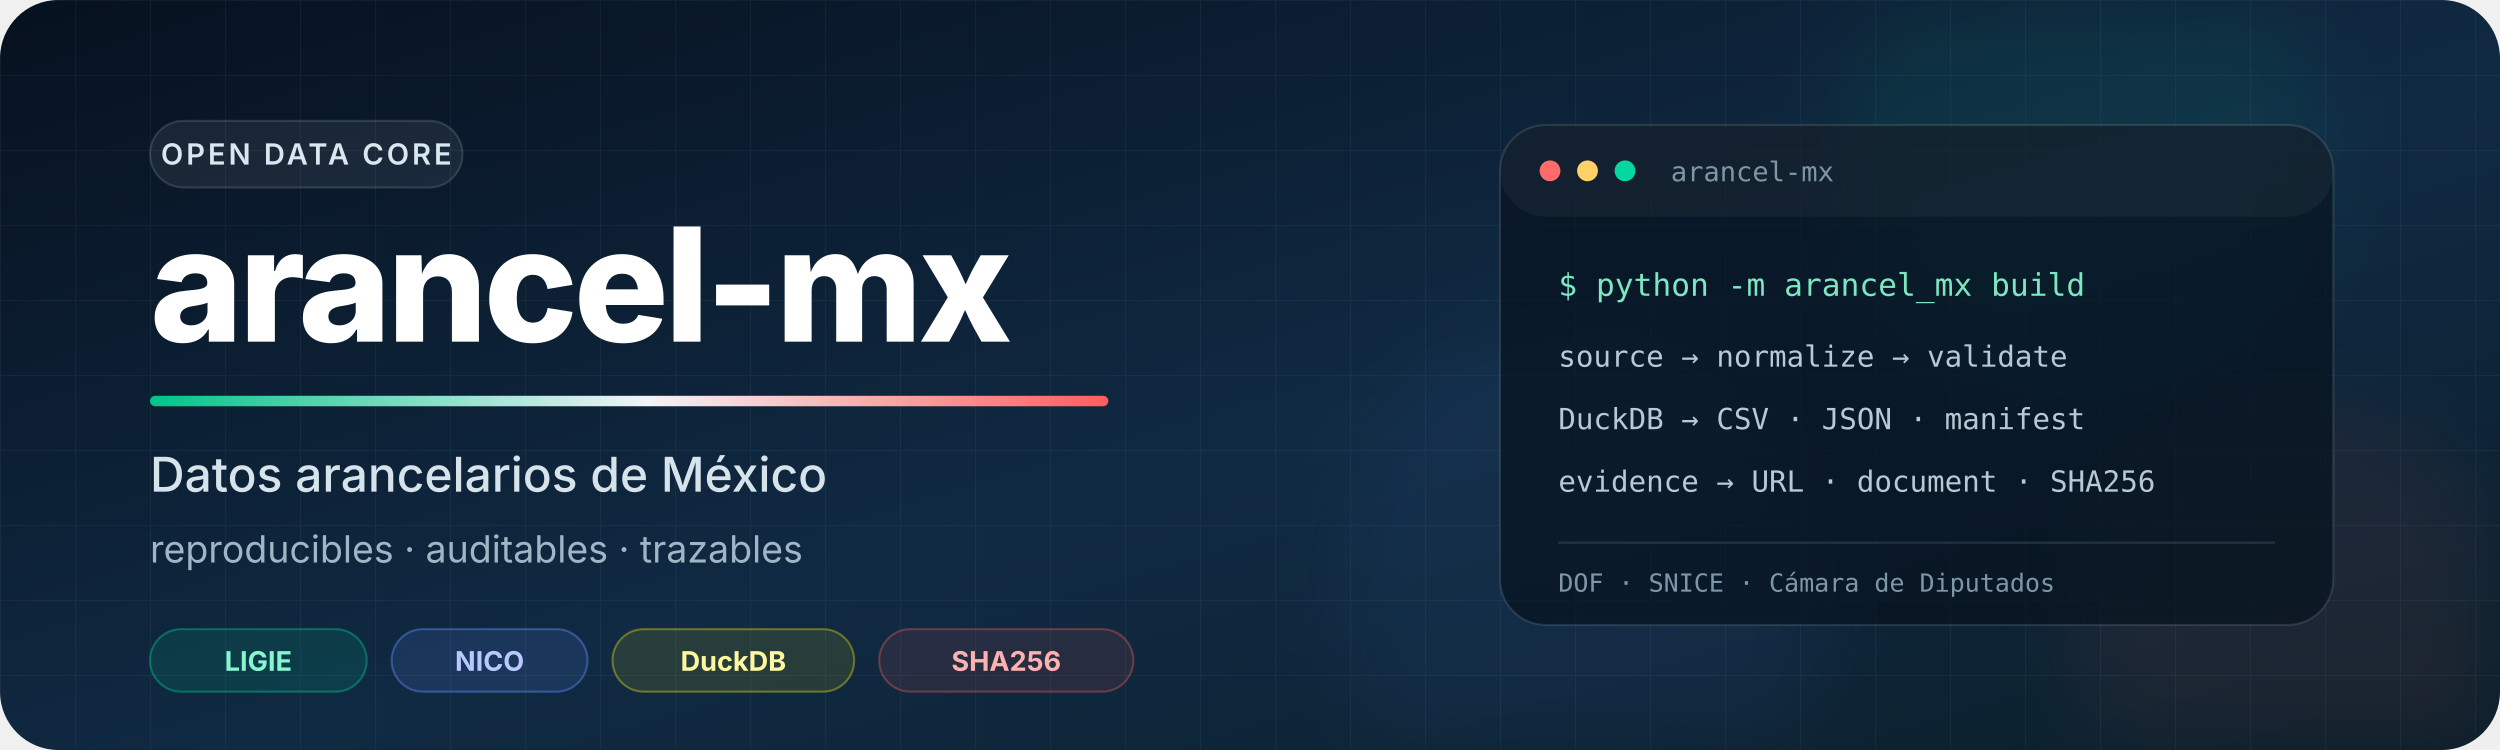
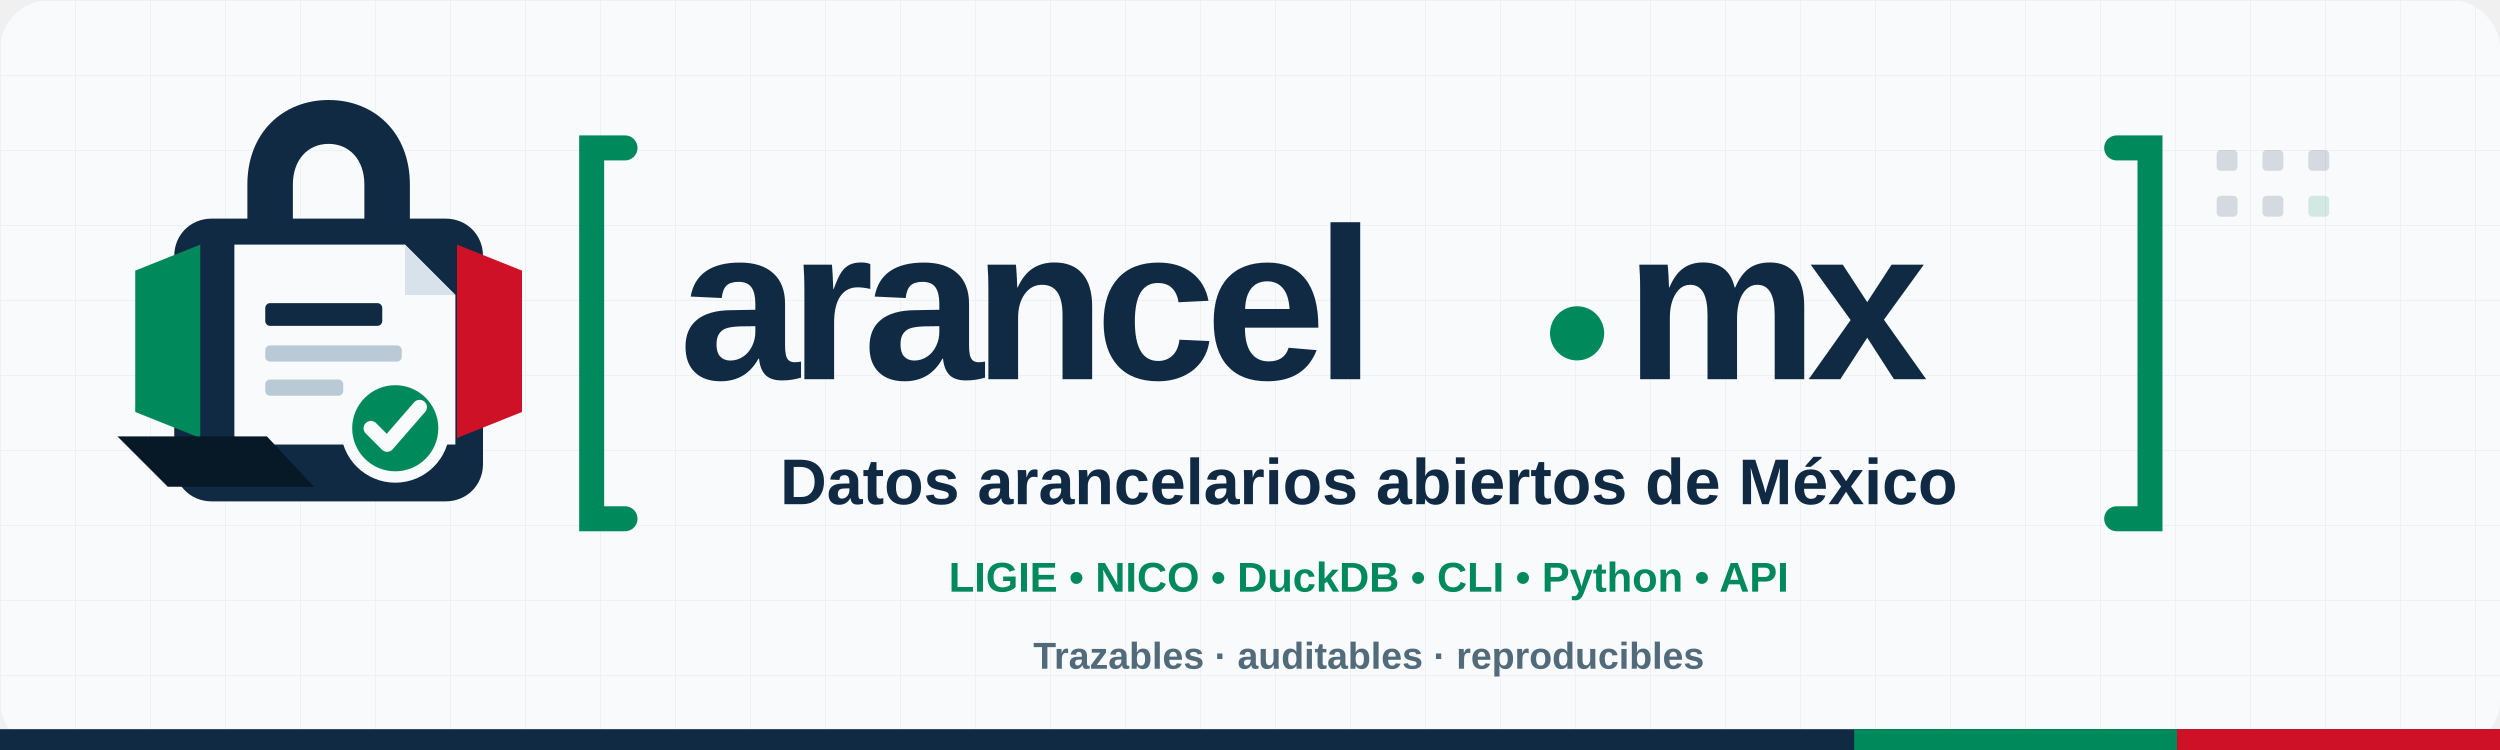
- <svg xmlns="http://www.w3.org/2000/svg" width="1200" height="360" viewBox="0 0 1200 360" role="img" aria-labelledby="title desc">
+ <svg xmlns="http://www.w3.org/2000/svg" viewBox="0 0 1200 360" role="img" aria-labelledby="title desc">
  <defs>
-     <linearGradient id="bg" x1="0" y1="0" x2="1" y2="1">
-       <stop offset="0" stop-color="#07111f" />
-       <stop offset="0.55" stop-color="#102a43" />
-       <stop offset="1" stop-color="#0b1f2a" />
-     </linearGradient>
-     <linearGradient id="accent" x1="0" y1="0" x2="1" y2="0">
-       <stop offset="0" stop-color="#00c389" />
-       <stop offset="0.52" stop-color="#f2f4f8" />
-       <stop offset="1" stop-color="#ff5c5c" />
-     </linearGradient>
-     <filter id="glow" x="-50%" y="-50%" width="200%" height="200%">
-       <feGaussianBlur stdDeviation="18" />
-     </filter>
    <pattern id="grid" width="36" height="36" patternUnits="userSpaceOnUse">
-       <path d="M36 0H0V36" fill="none" stroke="#8fb3c9" stroke-opacity="0.07" stroke-width="1" />
+       <path d="M36 0H0V36" fill="none" stroke="#102A43" stroke-opacity=".045" />
    </pattern>
  </defs>
-   <rect width="1200" height="360" rx="28" fill="url(#bg)" />
-   <rect width="1200" height="360" rx="28" fill="url(#grid)" />
-   <circle cx="1000" cy="74" r="115" fill="#00c389" opacity="0.08" filter="url(#glow)" />
-   <circle cx="1100" cy="300" r="105" fill="#ff5c5c" opacity="0.07" filter="url(#glow)" />
-   <circle cx="760" cy="280" r="120" fill="#5f8cff" opacity="0.06" filter="url(#glow)" />
-   <rect x="72" y="58" width="150" height="32" rx="16" fill="#ffffff" fill-opacity="0.07" stroke="#ffffff" stroke-opacity="0.13" />
-   <text x="147" y="79" text-anchor="middle" fill="#d9e7ef" font-family="Inter,Segoe UI,Arial,sans-serif" font-size="14" font-weight="600" letter-spacing="1.4">OPEN DATA CORE</text>
-   <text x="72" y="164" fill="#ffffff" font-family="Inter,Segoe UI,Arial,sans-serif" font-size="76" font-weight="800" letter-spacing="-2">arancel-mx</text>
-   <rect x="72" y="190" width="460" height="5" rx="2.5" fill="url(#accent)" />
-   <text x="72" y="236" fill="#d6e3ea" font-family="Inter,Segoe UI,Arial,sans-serif" font-size="23" font-weight="500">Datos arancelarios de México</text>
-   <text x="72" y="270" fill="#9fb6c5" font-family="Inter,Segoe UI,Arial,sans-serif" font-size="18">reproducibles · auditables · trazables</text>
-   <g transform="translate(72 302)">
-     <rect width="104" height="30" rx="15" fill="#00c389" fill-opacity="0.13" stroke="#00c389" stroke-opacity="0.42" />
-     <text x="52" y="20" text-anchor="middle" fill="#87f5d0" font-family="Inter,Segoe UI,Arial,sans-serif" font-size="13" font-weight="700">LIGIE</text>
-     <rect x="116" width="94" height="30" rx="15" fill="#5f8cff" fill-opacity="0.13" stroke="#5f8cff" stroke-opacity="0.42" />
-     <text x="163" y="20" text-anchor="middle" fill="#b9c8ff" font-family="Inter,Segoe UI,Arial,sans-serif" font-size="13" font-weight="700">NICO</text>
-     <rect x="222" width="116" height="30" rx="15" fill="#fff000" fill-opacity="0.10" stroke="#fff000" stroke-opacity="0.35" />
-     <text x="280" y="20" text-anchor="middle" fill="#fff7a0" font-family="Inter,Segoe UI,Arial,sans-serif" font-size="13" font-weight="700">DuckDB</text>
-     <rect x="350" width="122" height="30" rx="15" fill="#ff5c5c" fill-opacity="0.10" stroke="#ff5c5c" stroke-opacity="0.35" />
-     <text x="411" y="20" text-anchor="middle" fill="#ffb1b1" font-family="Inter,Segoe UI,Arial,sans-serif" font-size="13" font-weight="700">SHA256</text>
+   <rect width="1200" height="360" rx="24" fill="#F8FAFC" />
+   <rect width="1200" height="360" rx="24" fill="url(#grid)" />
+   <g transform="translate(54 48) scale(.78)">
+     <path fill="#102A43" d="M83 73V52C83 20 105 0 133 0s50 20 50 52v21h22c13 0 23 10 23 23v128c0 13-10 23-23 23H61c-13 0-23-10-23-23V96c0-13 10-23 23-23h22Zm28 0h44V52c0-15-9-25-22-25s-22 10-22 25v21Z" />
+     <path fill="#008A5B" d="M14 105 54 89v119L14 192Z" />
+     <path fill="#CE1126" d="m252 105-40-16v119l40-16Z" />
+     <path fill="#F8FAFC" d="M75 89h105l31 31v92H75Z" />
+     <path fill="#D8E2EA" d="M180 89v31h31Z" />
+     <rect x="94" y="125" width="72" height="14" rx="3" fill="#102A43" />
+     <rect x="94" y="151" width="84" height="10" rx="3" fill="#B9C9D6" />
+     <rect x="94" y="172" width="48" height="10" rx="3" fill="#B9C9D6" />
+     <path fill="#071827" d="M3 207h92l29 31H34Z" />
+     <circle cx="174" cy="202" r="30" fill="#008A5B" stroke="#F8FAFC" stroke-width="7" />
+     <path d="m159 202 10 10 20-23" fill="none" stroke="#F8FAFC" stroke-width="9" stroke-linecap="round" stroke-linejoin="round" />
  </g>
-   <g transform="translate(720 60)">
-     <rect width="400" height="240" rx="22" fill="#07131f" fill-opacity="0.72" stroke="#a9c3d3" stroke-opacity="0.16" />
-     <rect x="0" y="0" width="400" height="44" rx="22" fill="#ffffff" fill-opacity="0.04" />
-     <circle cx="24" cy="22" r="5" fill="#ff6b6b" />
-     <circle cx="42" cy="22" r="5" fill="#ffd166" />
-     <circle cx="60" cy="22" r="5" fill="#06d6a0" />
-     <text x="82" y="27" fill="#7d97a7" font-family="ui-monospace,SFMono-Regular,Menlo,monospace" font-size="13">arancel-mx</text>
-     <text x="28" y="82" fill="#7ce7c1" font-family="ui-monospace,SFMono-Regular,Menlo,monospace" font-size="15">$ python -m arancel_mx build</text>
-     <text x="28" y="116" fill="#b7c9d5" font-family="ui-monospace,SFMono-Regular,Menlo,monospace" font-size="14">source   → normalize → validate</text>
-     <text x="28" y="146" fill="#b7c9d5" font-family="ui-monospace,SFMono-Regular,Menlo,monospace" font-size="14">DuckDB   → CSV · JSON · manifest</text>
-     <text x="28" y="176" fill="#b7c9d5" font-family="ui-monospace,SFMono-Regular,Menlo,monospace" font-size="14">evidence → URL · document · SHA256</text>
-     <rect x="28" y="200" width="344" height="1" fill="#8fb3c9" opacity="0.18" />
-     <text x="28" y="224" fill="#7d97a7" font-family="ui-monospace,SFMono-Regular,Menlo,monospace" font-size="12">DOF · SNICE · Cámara de Diputados</text>
+   <path d="M300 71h-16v178h16" fill="none" stroke="#008A5B" stroke-width="12" stroke-linecap="round" />
+   <text x="326" y="182" fill="#102A43" font-family="Arial,Helvetica,sans-serif" font-size="104" font-weight="800" letter-spacing="-5">arancel</text>
+   <circle cx="757" cy="160" r="13" fill="#008A5B" />
+   <text x="780" y="182" fill="#102A43" font-family="Arial,Helvetica,sans-serif" font-size="104" font-weight="800" letter-spacing="-5">mx</text>
+   <path d="M1016 71h16v178h-16" fill="none" stroke="#008A5B" stroke-width="12" stroke-linecap="round" />
+   <text x="657" y="242" text-anchor="middle" fill="#102A43" font-family="Arial,Helvetica,sans-serif" font-size="31" font-weight="800">Datos arancelarios abiertos de México</text>
+   <text x="657" y="284" text-anchor="middle" fill="#008A5B" font-family="Arial,Helvetica,sans-serif" font-size="20" font-weight="700">LIGIE • NICO • DuckDB • CLI • Python • API</text>
+   <text x="657" y="321" text-anchor="middle" fill="#526B7A" font-family="Arial,Helvetica,sans-serif" font-size="18" font-weight="600">Trazables · auditables · reproducibles</text>
+   <g transform="translate(1064 72)" fill="#102A43" opacity=".16">
+     <rect x="0" y="0" width="10" height="10" rx="2" />
+     <rect x="22" y="0" width="10" height="10" rx="2" />
+     <rect x="44" y="0" width="10" height="10" rx="2" />
+     <rect x="0" y="22" width="10" height="10" rx="2" />
+     <rect x="22" y="22" width="10" height="10" rx="2" />
+     <rect x="44" y="22" width="10" height="10" rx="2" fill="#008A5B" opacity="1" />
  </g>
+   <rect x="0" y="350" width="1200" height="10" fill="#102A43" />
+   <rect x="890" y="350" width="155" height="10" fill="#008A5B" />
+   <rect x="1045" y="350" width="155" height="10" fill="#CE1126" />
</svg>
